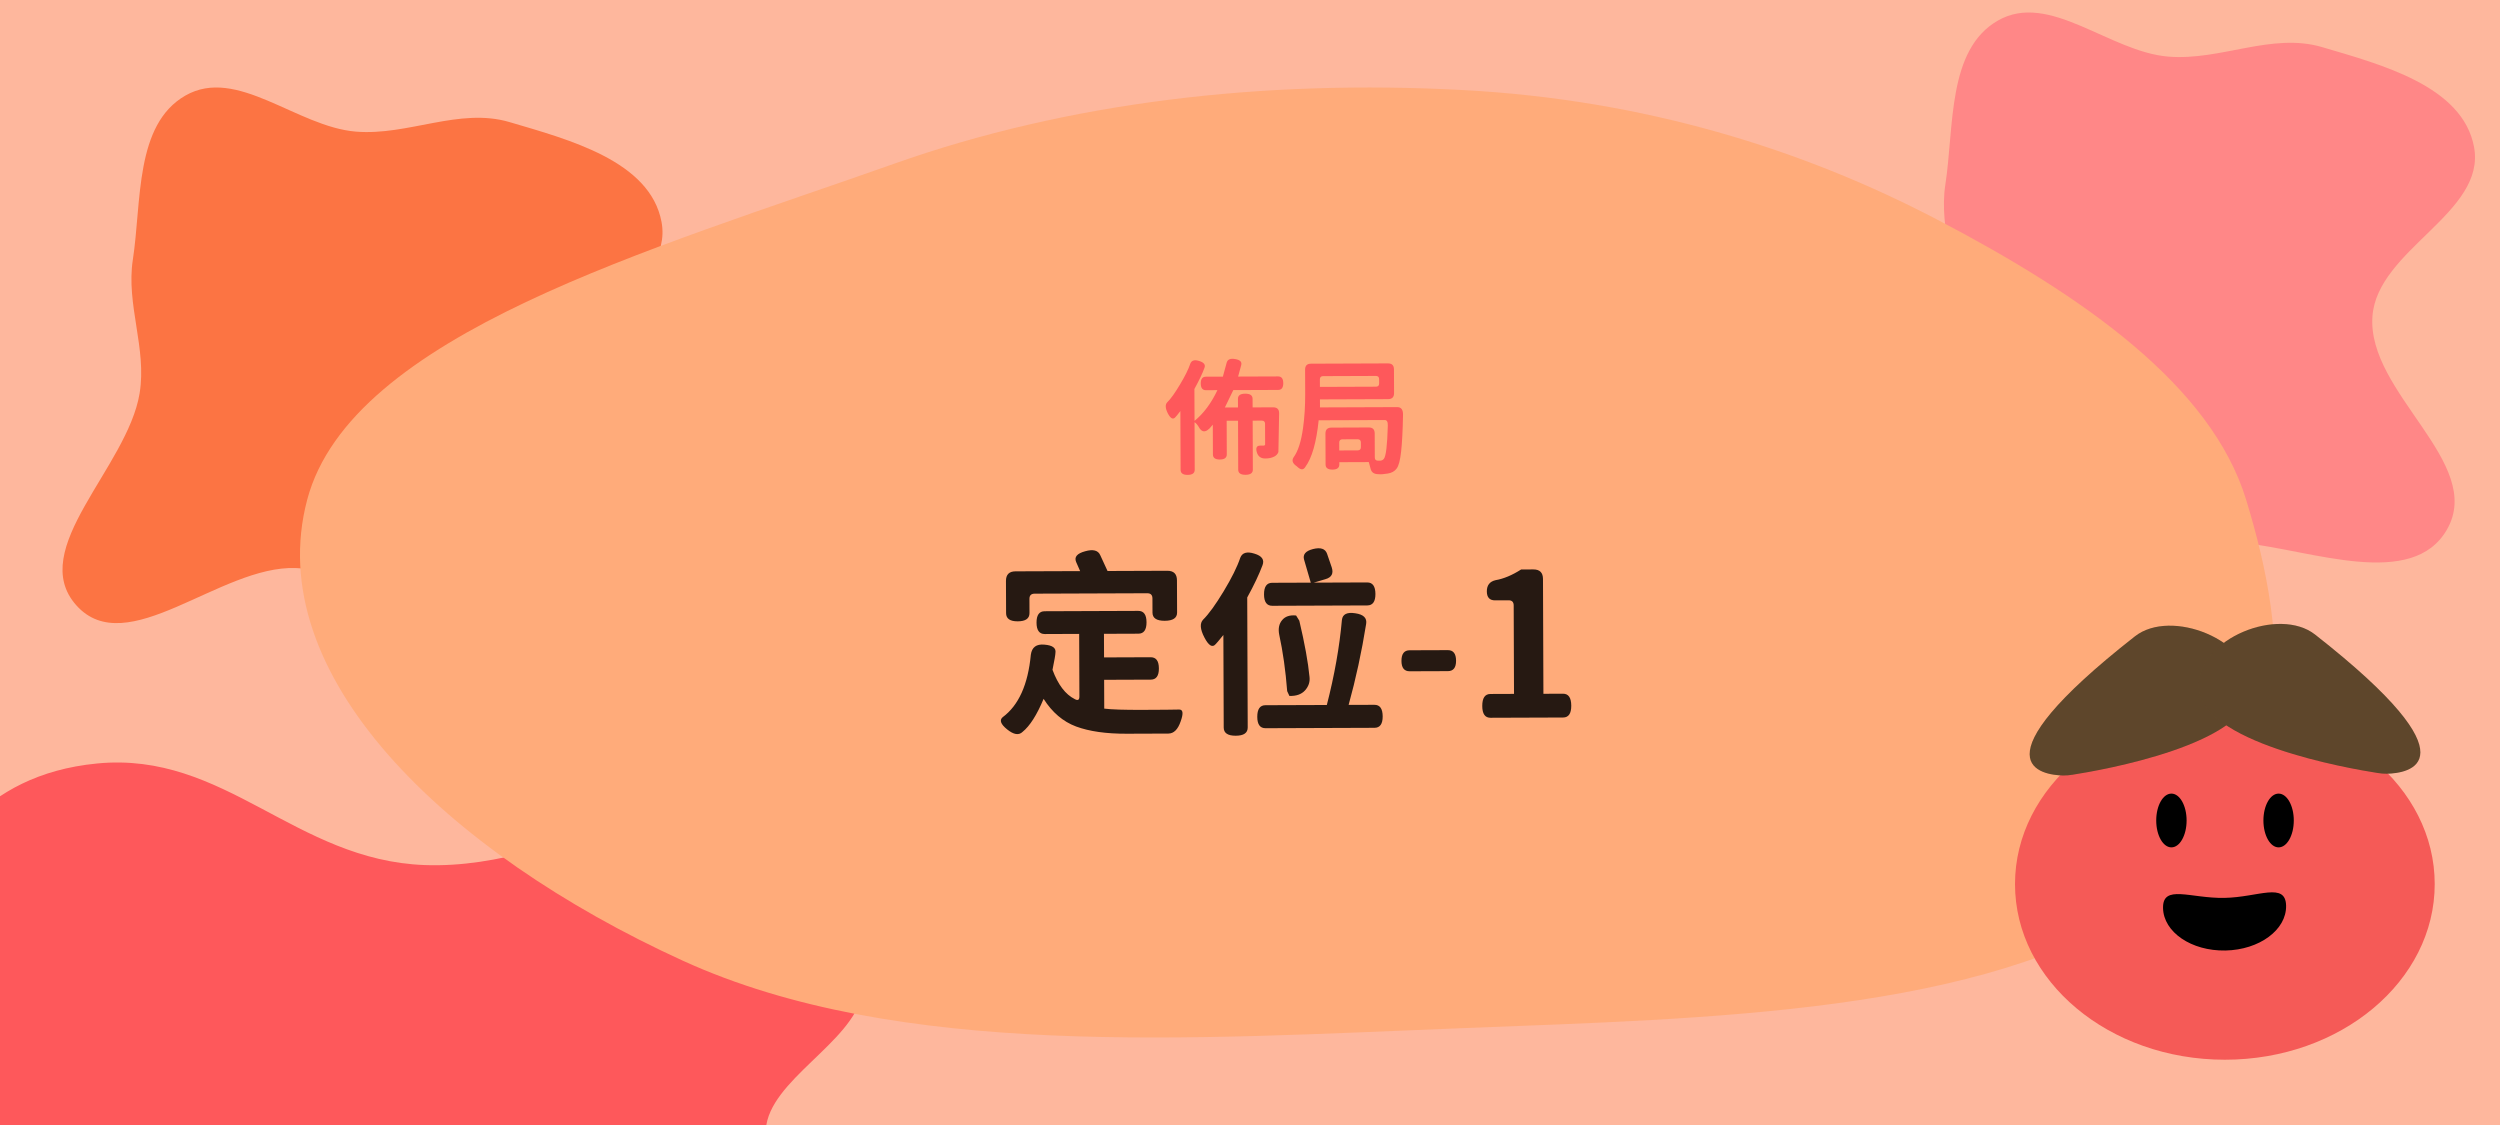
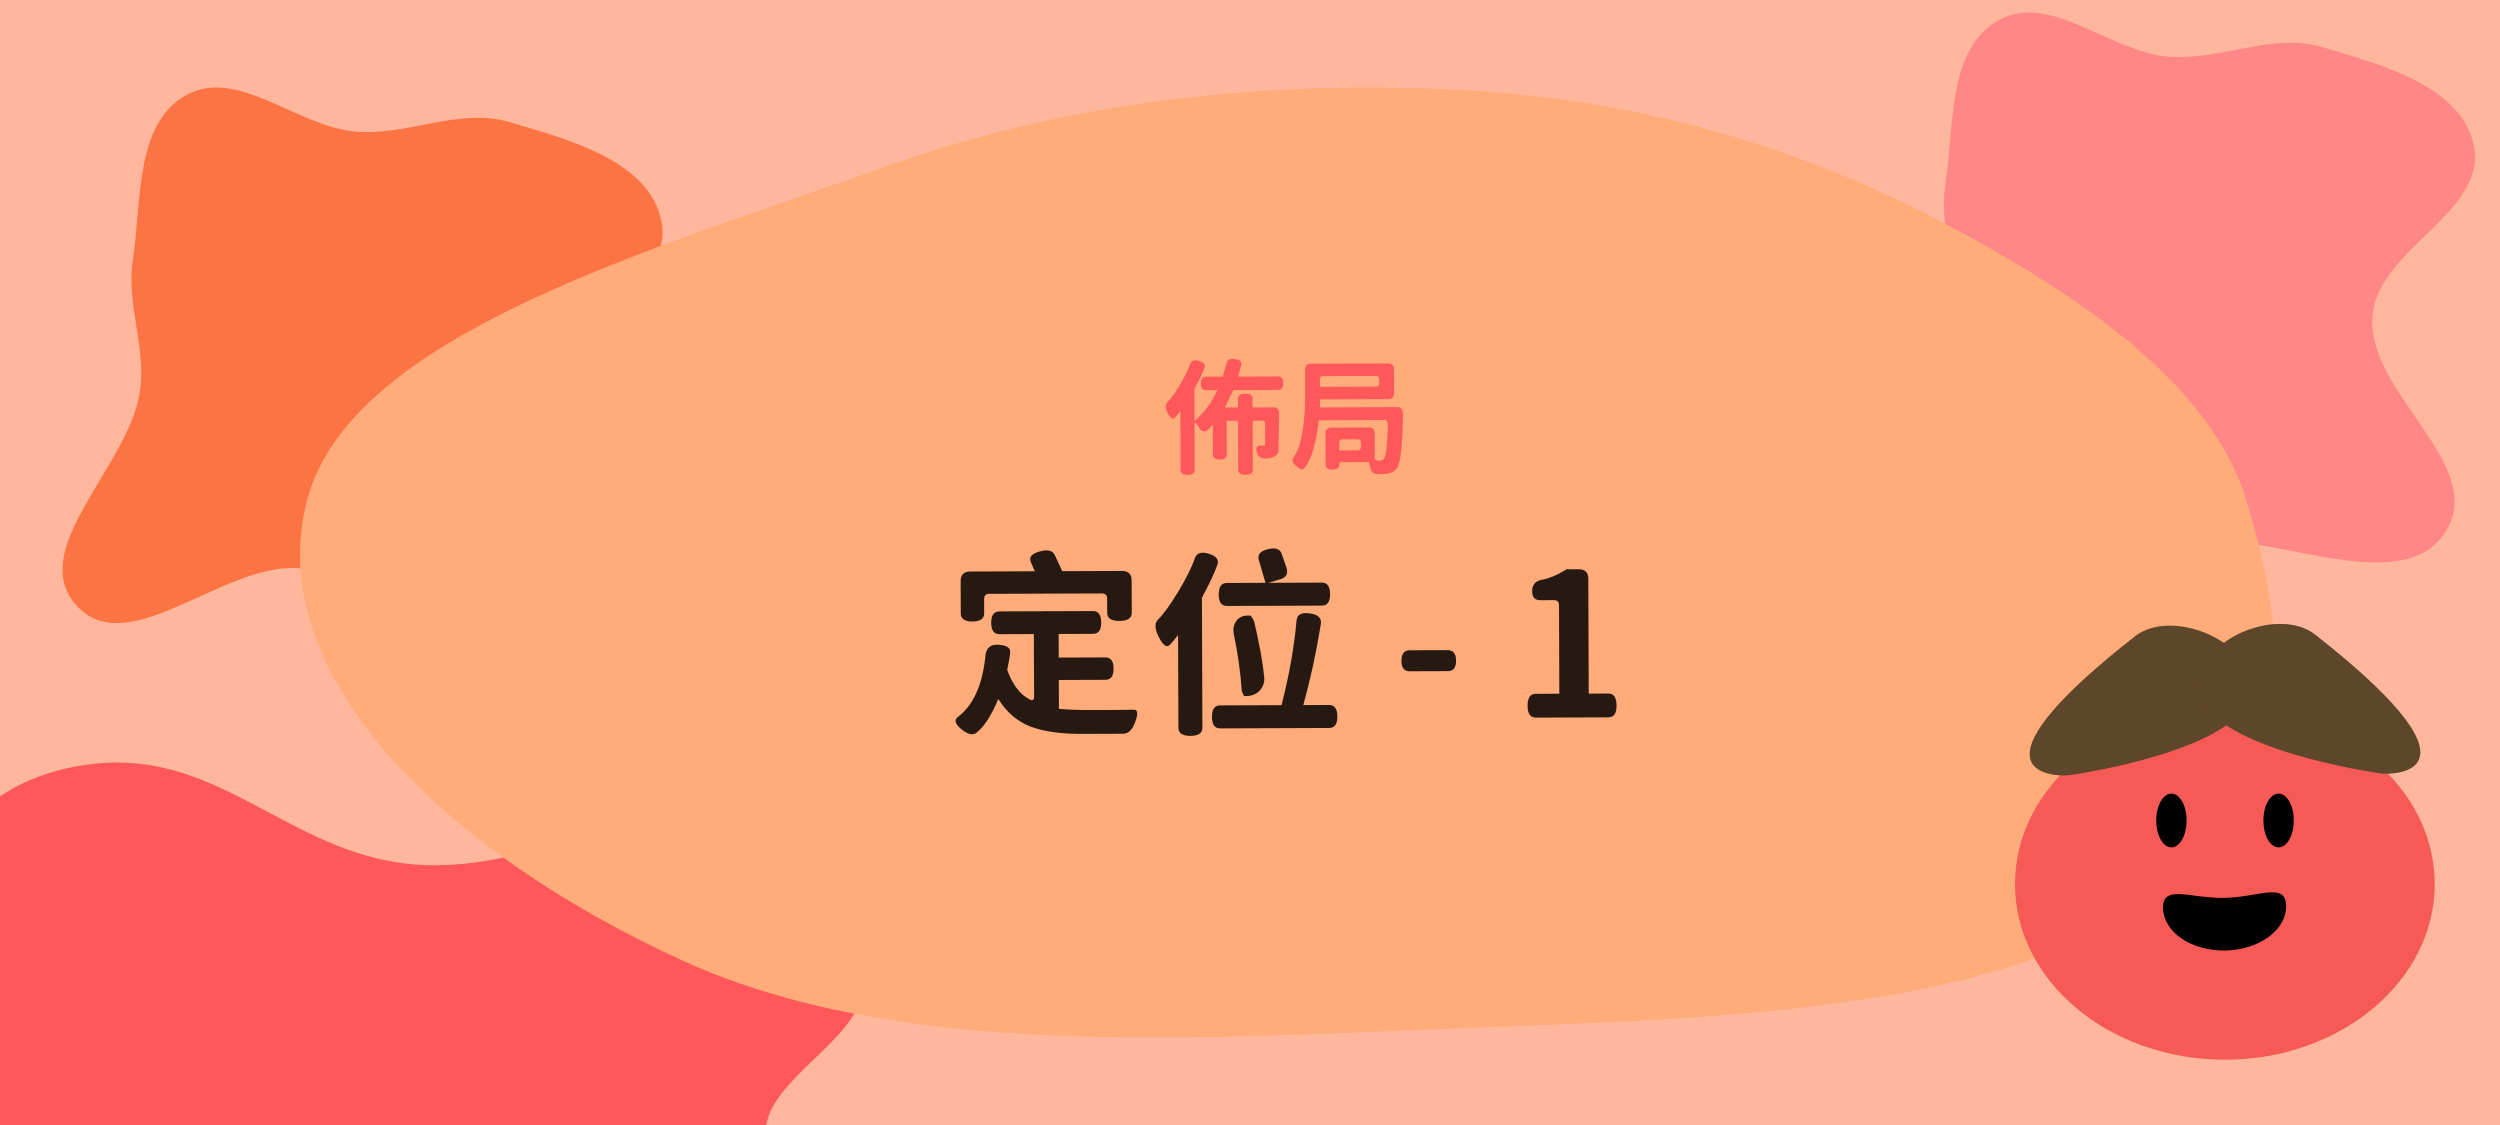
<svg xmlns="http://www.w3.org/2000/svg" width="200" height="90" viewBox="0 0 200 90" fill="none">
  <g clip-path="url(#clip0_2308_6822)">
    <rect width="200" height="90" fill="#FEB79D" />
    <path fill-rule="evenodd" clip-rule="evenodd" d="M-6.18 85.526C-5.521 81.351 -9.948 77.257 -7.655 73.239C-4.948 68.497 -1.652 61.992 7.772 61.078C17.997 60.087 23.6 68.826 33.978 69.205C45.818 69.637 56.588 60.196 66.887 63.237C76.243 66 70.121 74.012 68.975 79.539C68.168 83.434 61.536 86.431 61.267 90.346C60.85 96.397 75.769 103.853 67.023 107.895C58.356 111.9 45.738 103.802 34.253 102.83C27.316 102.243 20.566 103.925 13.618 103.373C4.658 102.66 -7.251 103.227 -11.753 99.17C-16.321 95.052 -6.927 90.254 -6.18 85.526Z" fill="#FE585B" />
    <path fill-rule="evenodd" clip-rule="evenodd" d="M28.474 10.53C32.649 10.872 36.743 8.58 40.761 9.767C45.503 11.168 52.008 12.874 52.922 17.752C53.913 23.046 45.174 25.946 44.795 31.318C44.363 37.447 53.804 43.022 50.763 48.353C48 53.196 39.988 50.027 34.461 49.434C30.566 49.016 27.569 45.584 23.654 45.444C17.603 45.228 10.147 52.951 6.105 48.424C2.1 43.937 10.197 37.406 11.17 31.46C11.758 27.869 10.075 24.375 10.627 20.779C11.34 16.14 10.773 9.976 14.83 7.646C18.948 5.281 23.746 10.143 28.474 10.53Z" fill="#FC7443" />
    <path fill-rule="evenodd" clip-rule="evenodd" d="M173.474 4.53C177.649 4.872 181.743 2.58 185.761 3.767C190.503 5.168 197.008 6.874 197.922 11.752C198.913 17.046 190.174 19.946 189.795 25.318C189.363 31.447 198.804 37.022 195.763 42.353C193 47.196 184.988 44.027 179.461 43.434C175.566 43.016 172.569 39.584 168.654 39.444C162.603 39.228 155.147 46.951 151.105 42.424C147.1 37.937 155.198 31.406 156.17 25.46C156.757 21.869 155.075 18.375 155.627 14.779C156.34 10.14 155.773 3.976 159.83 1.646C163.948 -0.719 168.746 4.143 173.474 4.53Z" fill="#FF8787" />
    <path fill-rule="evenodd" clip-rule="evenodd" d="M117.063 7.205C131.49 7.98 144.155 11.905 154.996 17.578C166.733 23.719 176.896 30.86 179.688 39.971C183.097 51.095 184.354 63.745 171.749 72.255C158.691 81.071 136.857 81.474 117.063 82.25C95.236 83.105 71.899 84.751 54.603 76.845C35.616 68.165 20.857 53.977 24.577 39.971C28.089 26.753 52.105 19.98 71.539 13.095C85.386 8.19 100.98 6.341 117.063 7.205Z" fill="#FFAB7A" />
    <ellipse cx="177.989" cy="70.727" rx="16.788" ry="14.051" fill="#F55A57" />
    <ellipse cx="173.713" cy="65.639" rx="1.215" ry="2.151" fill="black" />
    <ellipse cx="182.288" cy="65.639" rx="1.215" ry="2.151" fill="black" />
    <path d="M173.043 72.643C173.079 74.57 175.312 76.092 178.031 76.041C180.749 75.99 182.924 74.386 182.888 72.458C182.852 70.531 180.67 71.781 177.952 71.831C175.233 71.882 173.007 70.715 173.043 72.643Z" fill="black" />
    <path d="M170.798 50.904C173.679 48.645 180.102 51.191 180.102 55.022C180.103 59.542 168.088 61.623 165.803 61.978C165.554 62.017 165.305 62.044 165.056 62.039C163.427 62.006 157.617 61.237 170.798 50.904Z" fill="#6E5232" />
    <path d="M170.798 50.904C173.679 48.645 180.102 51.191 180.102 55.022C180.103 59.542 168.088 61.623 165.803 61.978C165.554 62.017 165.305 62.044 165.056 62.039C163.427 62.006 157.617 61.237 170.798 50.904Z" fill="url(#paint0_radial_2308_6822)" fill-opacity="0.15" />
    <path d="M185.204 50.763C182.323 48.505 175.9 51.051 175.9 54.881C175.899 59.401 187.914 61.483 190.199 61.837C190.448 61.876 190.697 61.903 190.946 61.898C192.575 61.866 198.385 61.097 185.204 50.763Z" fill="#6E5232" />
    <path d="M185.204 50.763C182.323 48.505 175.9 51.051 175.9 54.881C175.899 59.401 187.914 61.483 190.199 61.837C190.448 61.876 190.697 61.903 190.946 61.898C192.575 61.866 198.385 61.097 185.204 50.763Z" fill="url(#paint1_radial_2308_6822)" fill-opacity="0.15" />
    <path d="M102.249 30.114C102.523 30.113 102.66 30.293 102.661 30.653C102.663 31.013 102.527 31.193 102.254 31.194L98.663 31.208L97.989 32.6L99.039 32.596L99.036 31.906C99.035 31.633 99.228 31.495 99.615 31.494C100.008 31.493 100.205 31.628 100.206 31.902L100.209 32.592L101.849 32.586C102.175 32.585 102.336 32.747 102.33 33.074L102.272 36.164C102.219 36.311 102.116 36.428 101.963 36.515C101.744 36.63 101.497 36.684 101.224 36.678C100.871 36.686 100.643 36.517 100.542 36.171C100.447 35.824 100.537 35.651 100.81 35.65L101.08 35.649C101.167 35.648 101.21 35.611 101.21 35.538L101.204 33.908C101.203 33.735 101.116 33.648 100.943 33.649L100.213 33.652L100.227 37.572C100.228 37.845 100.032 37.983 99.639 37.984C99.252 37.985 99.058 37.849 99.057 37.576L99.043 33.656L98.133 33.66L98.143 36.349C98.144 36.623 97.957 36.76 97.584 36.762C97.217 36.763 97.034 36.627 97.033 36.354L97.024 33.974C96.791 34.248 96.689 34.362 96.715 34.315C96.429 34.583 96.183 34.57 95.975 34.278C95.82 34.005 95.683 33.839 95.563 33.779L95.577 37.579C95.578 37.852 95.389 37.99 95.009 37.991C94.635 37.993 94.448 37.857 94.447 37.583L94.43 32.883C94.211 33.171 94.075 33.338 94.022 33.385C93.842 33.586 93.645 33.483 93.43 33.077C93.222 32.664 93.204 32.368 93.377 32.187C93.656 31.913 93.994 31.442 94.392 30.773C94.796 30.105 95.074 29.544 95.226 29.09C95.325 28.83 95.561 28.759 95.935 28.878C96.315 28.996 96.456 29.179 96.357 29.426C96.205 29.853 95.937 30.418 95.553 31.119L95.563 33.669C96.287 33.08 96.897 32.261 97.394 31.212L96.474 31.216C96.2 31.217 96.063 31.037 96.061 30.677C96.06 30.317 96.196 30.137 96.469 30.136L97.829 30.131L98.135 29.009C98.208 28.749 98.437 28.655 98.824 28.727C99.211 28.792 99.368 28.955 99.296 29.215L99.049 30.126L102.249 30.114ZM108.611 36.031C108.785 36.03 108.871 35.943 108.871 35.77L108.869 35.4C108.868 35.226 108.782 35.14 108.608 35.141L107.398 35.145C107.225 35.146 107.139 35.233 107.139 35.406L107.141 36.036L108.611 36.031ZM110.33 30.334C110.33 30.161 110.243 30.075 110.069 30.075L105.849 30.091C105.676 30.092 105.59 30.179 105.59 30.352L105.593 30.952L110.073 30.935C110.246 30.935 110.332 30.848 110.332 30.674L110.33 30.334ZM105.596 31.952L105.599 32.592L111.779 32.569C112.105 32.568 112.259 32.787 112.241 33.227C112.219 34.427 112.169 35.388 112.092 36.108C112.014 36.822 111.893 37.282 111.727 37.489C111.568 37.703 111.335 37.834 111.028 37.882C110.729 37.936 110.479 37.954 110.279 37.935C109.925 37.936 109.715 37.79 109.647 37.497L109.505 36.967L107.145 36.976L107.146 37.156C107.147 37.429 106.964 37.567 106.597 37.568C106.23 37.57 106.047 37.434 106.046 37.16L106.036 34.69C106.035 34.37 106.195 34.21 106.515 34.209L109.505 34.197C109.818 34.196 109.975 34.356 109.976 34.676L109.984 36.596C109.984 36.769 110.071 36.855 110.245 36.855L110.375 36.854C110.508 36.86 110.618 36.813 110.704 36.713C110.877 36.512 110.983 35.629 111.024 34.062C111.036 33.755 110.956 33.602 110.782 33.603L105.493 33.622C105.312 35.39 104.957 36.634 104.426 37.356C104.281 37.597 104.084 37.608 103.836 37.388L103.736 37.299C103.409 37.08 103.324 36.844 103.484 36.59C103.842 36.108 104.095 35.321 104.245 34.227C104.362 33.386 104.418 32.49 104.415 31.536L104.408 29.576C104.406 29.256 104.562 29.096 104.876 29.095L111.036 29.072C111.356 29.07 111.516 29.23 111.517 29.55L111.525 31.45C111.526 31.77 111.366 31.93 111.046 31.932L105.596 31.952Z" fill="#FE585B" />
-     <path d="M82.769 47.493C82.492 47.495 82.354 47.634 82.355 47.911L82.359 49.047C82.361 49.484 82.047 49.704 81.417 49.707C80.799 49.709 80.489 49.491 80.487 49.054L80.477 46.478C80.475 45.966 80.731 45.709 81.243 45.707L86.41 45.688L86.088 44.953C85.926 44.559 86.165 44.276 86.805 44.103C87.444 43.919 87.85 44.024 88.022 44.418L88.603 45.68L93.386 45.662C93.898 45.66 94.155 45.915 94.157 46.427L94.167 49.003C94.168 49.441 93.839 49.66 93.177 49.663C92.527 49.665 92.201 49.448 92.199 49.011L92.195 47.875C92.194 47.597 92.055 47.459 91.777 47.46L82.769 47.493ZM88.331 54.385L88.339 56.689C88.894 56.762 89.929 56.795 91.444 56.789C92.958 56.784 93.918 56.775 94.324 56.763C94.644 56.751 94.687 57.065 94.455 57.706C94.234 58.358 93.904 58.684 93.467 58.686L90.139 58.698C88.496 58.704 87.146 58.512 86.089 58.121C85.042 57.73 84.175 56.992 83.488 55.907C82.949 57.2 82.387 58.082 81.802 58.553C81.505 58.842 81.094 58.775 80.569 58.35C80.056 57.936 79.937 57.611 80.214 57.375C81.49 56.432 82.242 54.765 82.467 52.375C82.55 51.777 82.912 51.509 83.552 51.571C84.203 51.622 84.497 51.839 84.435 52.223C84.435 52.362 84.357 52.816 84.2 53.584C84.642 54.777 85.237 55.559 85.984 55.93C86.23 56.067 86.353 55.998 86.352 55.72L86.333 50.712L83.581 50.723C83.144 50.724 82.924 50.421 82.922 49.813C82.92 49.205 83.137 48.9 83.574 48.899L91.062 48.871C91.5 48.869 91.719 49.172 91.722 49.78C91.724 50.388 91.507 50.693 91.069 50.695L88.317 50.705L88.324 52.593L92.052 52.579C92.49 52.578 92.709 52.875 92.711 53.473C92.714 54.07 92.496 54.37 92.059 54.371L88.331 54.385ZM101.122 47.553C101.119 46.935 101.337 46.625 101.774 46.623L104.862 46.612L104.327 44.774C104.208 44.358 104.447 44.075 105.044 43.923C105.652 43.771 106.025 43.898 106.166 44.303L106.538 45.389C106.699 45.88 106.53 46.195 106.029 46.335L105.102 46.611L109.374 46.595C109.811 46.593 110.031 46.902 110.034 47.52C110.036 48.129 109.818 48.433 109.381 48.435L101.781 48.463C101.344 48.465 101.124 48.161 101.122 47.553ZM104.762 54.164C104.806 54.559 104.685 54.916 104.398 55.237C104.111 55.548 103.696 55.693 103.152 55.674L102.974 55.291C102.851 53.67 102.637 52.156 102.333 50.749C102.246 50.28 102.325 49.901 102.569 49.612C102.813 49.313 103.186 49.188 103.688 49.24L103.945 49.655C104.379 51.488 104.651 52.991 104.762 54.164ZM99.223 44.617C99.381 44.211 99.759 44.102 100.357 44.292C100.955 44.471 101.17 44.78 101.001 45.218C100.726 45.955 100.319 46.815 99.778 47.798L99.817 58.198C99.819 58.636 99.499 58.856 98.859 58.858C98.219 58.86 97.899 58.643 97.897 58.206L97.87 50.798C97.498 51.258 97.291 51.504 97.248 51.536C96.993 51.836 96.694 51.655 96.35 50.995C96.007 50.335 95.973 49.861 96.249 49.572C96.695 49.133 97.242 48.379 97.889 47.309C98.535 46.24 98.98 45.343 99.223 44.617ZM107.89 56.392L109.954 56.385C110.392 56.383 110.611 56.692 110.614 57.31C110.616 57.918 110.399 58.223 109.961 58.225L101.241 58.257C100.804 58.259 100.584 57.956 100.582 57.348C100.58 56.729 100.797 56.419 101.234 56.417L106.146 56.399C106.756 54.029 107.159 51.761 107.353 49.594C107.405 49.136 107.761 48.958 108.423 49.062C109.085 49.156 109.374 49.443 109.29 49.923C108.936 52.143 108.469 54.3 107.89 56.392ZM112.776 53.702C112.339 53.704 112.119 53.428 112.117 52.873C112.115 52.307 112.333 52.024 112.77 52.022L115.826 52.011C116.264 52.009 116.483 52.291 116.485 52.857C116.487 53.411 116.27 53.689 115.832 53.691L112.776 53.702ZM119.24 57.422C118.803 57.424 118.583 57.11 118.581 56.481C118.578 55.841 118.796 55.52 119.233 55.518L121.121 55.511L121.095 48.44C121.094 48.162 120.96 48.024 120.693 48.025L119.605 48.029C119.168 48.031 118.948 47.791 118.947 47.312C118.945 46.821 119.178 46.521 119.647 46.413C120.287 46.304 120.969 46.019 121.692 45.557L122.668 45.554C123.18 45.552 123.437 45.807 123.439 46.319L123.473 55.503L125.041 55.497C125.478 55.495 125.698 55.815 125.701 56.455C125.703 57.084 125.485 57.399 125.048 57.401L119.24 57.422Z" fill="black" fill-opacity="0.85" />
+     <path d="M79.144 47.507C78.867 47.508 78.729 47.647 78.73 47.925L78.734 49.06C78.736 49.498 78.422 49.718 77.792 49.72C77.174 49.722 76.864 49.505 76.862 49.068L76.853 46.492C76.851 45.98 77.106 45.722 77.618 45.721L82.786 45.702L82.463 44.967C82.301 44.573 82.54 44.289 83.18 44.116C83.819 43.932 84.225 44.038 84.397 44.431L84.978 45.693L89.761 45.676C90.273 45.674 90.531 45.929 90.532 46.441L90.542 49.017C90.543 49.454 90.214 49.674 89.552 49.676C88.902 49.679 88.576 49.461 88.574 49.024L88.57 47.888C88.569 47.611 88.43 47.473 88.152 47.474L79.144 47.507ZM84.706 54.398L84.714 56.702C85.269 56.775 86.304 56.809 87.819 56.803C89.333 56.797 90.293 56.788 90.699 56.776C91.019 56.764 91.062 57.079 90.83 57.72C90.609 58.371 90.279 58.698 89.842 58.699L86.514 58.712C84.871 58.718 83.521 58.526 82.464 58.135C81.417 57.744 80.55 57.006 79.863 55.92C79.324 57.213 78.762 58.095 78.177 58.567C77.88 58.856 77.469 58.788 76.945 58.363C76.431 57.949 76.312 57.624 76.589 57.389C77.865 56.445 78.617 54.778 78.842 52.388C78.925 51.791 79.287 51.523 79.927 51.584C80.578 51.635 80.872 51.853 80.81 52.237C80.81 52.376 80.732 52.829 80.575 53.598C81.017 54.791 81.612 55.573 82.359 55.943C82.605 56.081 82.728 56.011 82.727 55.734L82.708 50.726L79.956 50.736C79.519 50.738 79.299 50.434 79.297 49.826C79.295 49.218 79.512 48.914 79.95 48.912L87.437 48.884C87.875 48.883 88.094 49.186 88.097 49.794C88.099 50.402 87.882 50.707 87.444 50.708L84.692 50.718L84.699 52.606L88.427 52.593C88.865 52.591 89.084 52.889 89.087 53.486C89.089 54.084 88.871 54.383 88.434 54.385L84.706 54.398ZM97.497 47.567C97.494 46.948 97.712 46.638 98.149 46.636L101.237 46.625L100.702 44.787C100.583 44.371 100.822 44.088 101.419 43.936C102.027 43.785 102.4 43.911 102.541 44.316L102.913 45.403C103.074 45.893 102.905 46.208 102.404 46.349L101.477 46.624L105.749 46.608C106.186 46.607 106.406 46.915 106.409 47.534C106.411 48.142 106.193 48.447 105.756 48.448L98.156 48.477C97.719 48.478 97.499 48.175 97.497 47.567ZM101.137 54.178C101.181 54.572 101.06 54.93 100.773 55.251C100.486 55.561 100.071 55.707 99.527 55.688L99.349 55.304C99.226 53.683 99.012 52.169 98.708 50.763C98.621 50.294 98.7 49.914 98.944 49.626C99.189 49.326 99.561 49.202 100.063 49.254L100.32 49.669C100.754 51.502 101.026 53.005 101.137 54.178ZM95.598 44.63C95.756 44.224 96.135 44.116 96.733 44.306C97.331 44.485 97.545 44.793 97.376 45.231C97.101 45.968 96.694 46.829 96.153 47.812L96.192 58.212C96.194 58.649 95.874 58.869 95.234 58.871C94.594 58.874 94.274 58.656 94.272 58.219L94.245 50.811C93.873 51.271 93.666 51.517 93.623 51.549C93.368 51.849 93.069 51.669 92.725 51.009C92.382 50.349 92.348 49.874 92.624 49.585C93.07 49.146 93.617 48.392 94.264 47.323C94.91 46.254 95.355 45.356 95.598 44.63ZM104.265 56.406L106.329 56.398C106.767 56.397 106.987 56.705 106.989 57.324C106.991 57.932 106.774 58.237 106.336 58.238L97.616 58.271C97.179 58.272 96.959 57.969 96.957 57.361C96.955 56.742 97.172 56.432 97.609 56.431L102.521 56.412C103.131 54.042 103.534 51.774 103.728 49.608C103.78 49.149 104.137 48.972 104.798 49.076C105.46 49.169 105.749 49.456 105.665 49.937C105.311 52.157 104.844 54.313 104.265 56.406ZM112.776 53.702C112.339 53.704 112.119 53.428 112.117 52.873C112.115 52.307 112.333 52.024 112.77 52.022L115.826 52.011C116.264 52.009 116.483 52.291 116.485 52.857C116.487 53.411 116.27 53.689 115.832 53.691L112.776 53.702ZM122.865 57.409C122.428 57.411 122.208 57.097 122.206 56.467C122.203 55.827 122.421 55.507 122.858 55.505L124.746 55.498L124.72 48.426C124.719 48.149 124.585 48.011 124.318 48.011L123.23 48.016C122.793 48.017 122.573 47.778 122.572 47.298C122.57 46.807 122.803 46.508 123.272 46.399C123.912 46.29 124.594 46.005 125.317 45.544L126.293 45.54C126.805 45.538 127.062 45.793 127.064 46.305L127.098 55.489L128.666 55.483C129.103 55.482 129.323 55.801 129.326 56.441C129.328 57.07 129.11 57.386 128.673 57.388L122.865 57.409Z" fill="black" fill-opacity="0.85" />
  </g>
  <defs>
    <radialGradient id="paint0_radial_2308_6822" cx="0" cy="0" r="1" gradientUnits="userSpaceOnUse" gradientTransform="translate(0.560609 46.8353) rotate(65.4889) scale(3.32531 8.21233)">
      <stop offset="0.33" stop-opacity="0" />
      <stop offset="0.655" stop-opacity="0.6" />
      <stop offset="1" />
    </radialGradient>
    <radialGradient id="paint1_radial_2308_6822" cx="0" cy="0" r="1" gradientUnits="userSpaceOnUse" gradientTransform="translate(355.3 45.8572) rotate(114.511) scale(3.32531 8.21233)">
      <stop offset="0.33" stop-opacity="0" />
      <stop offset="0.655" stop-opacity="0.6" />
      <stop offset="1" />
    </radialGradient>
    <clipPath id="clip0_2308_6822">
      <rect width="200" height="90" fill="white" />
    </clipPath>
  </defs>
</svg>
